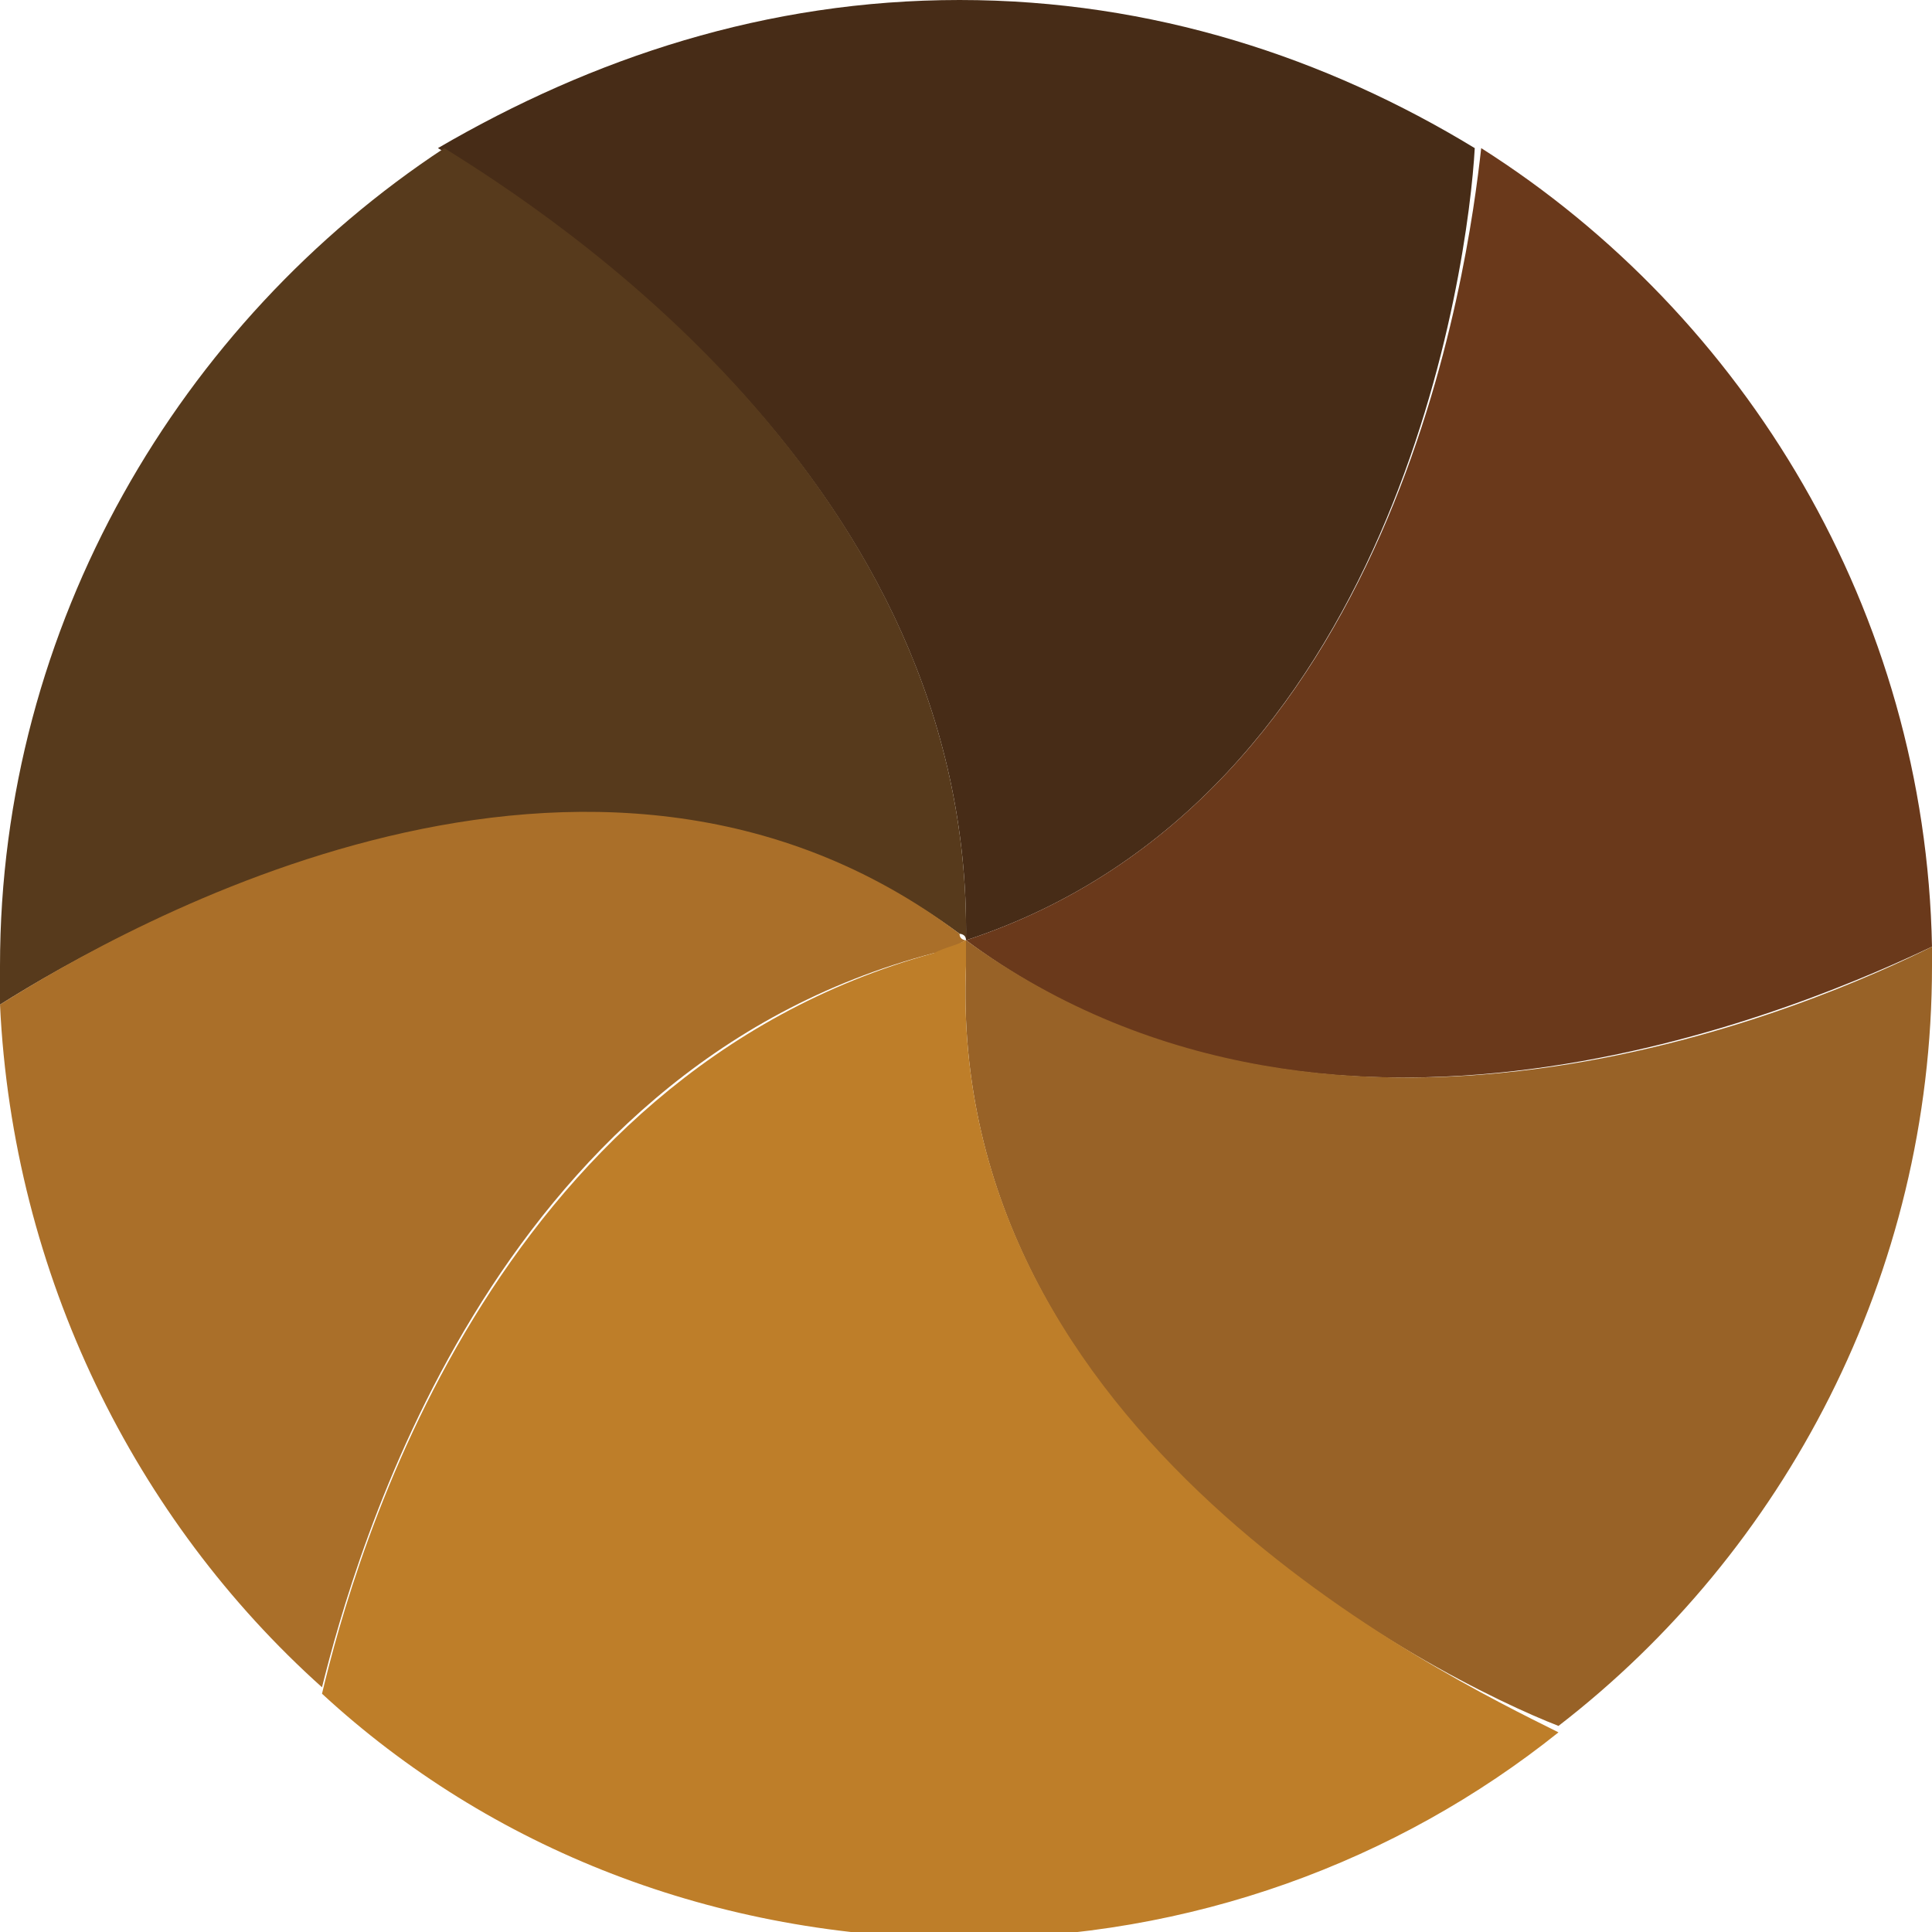
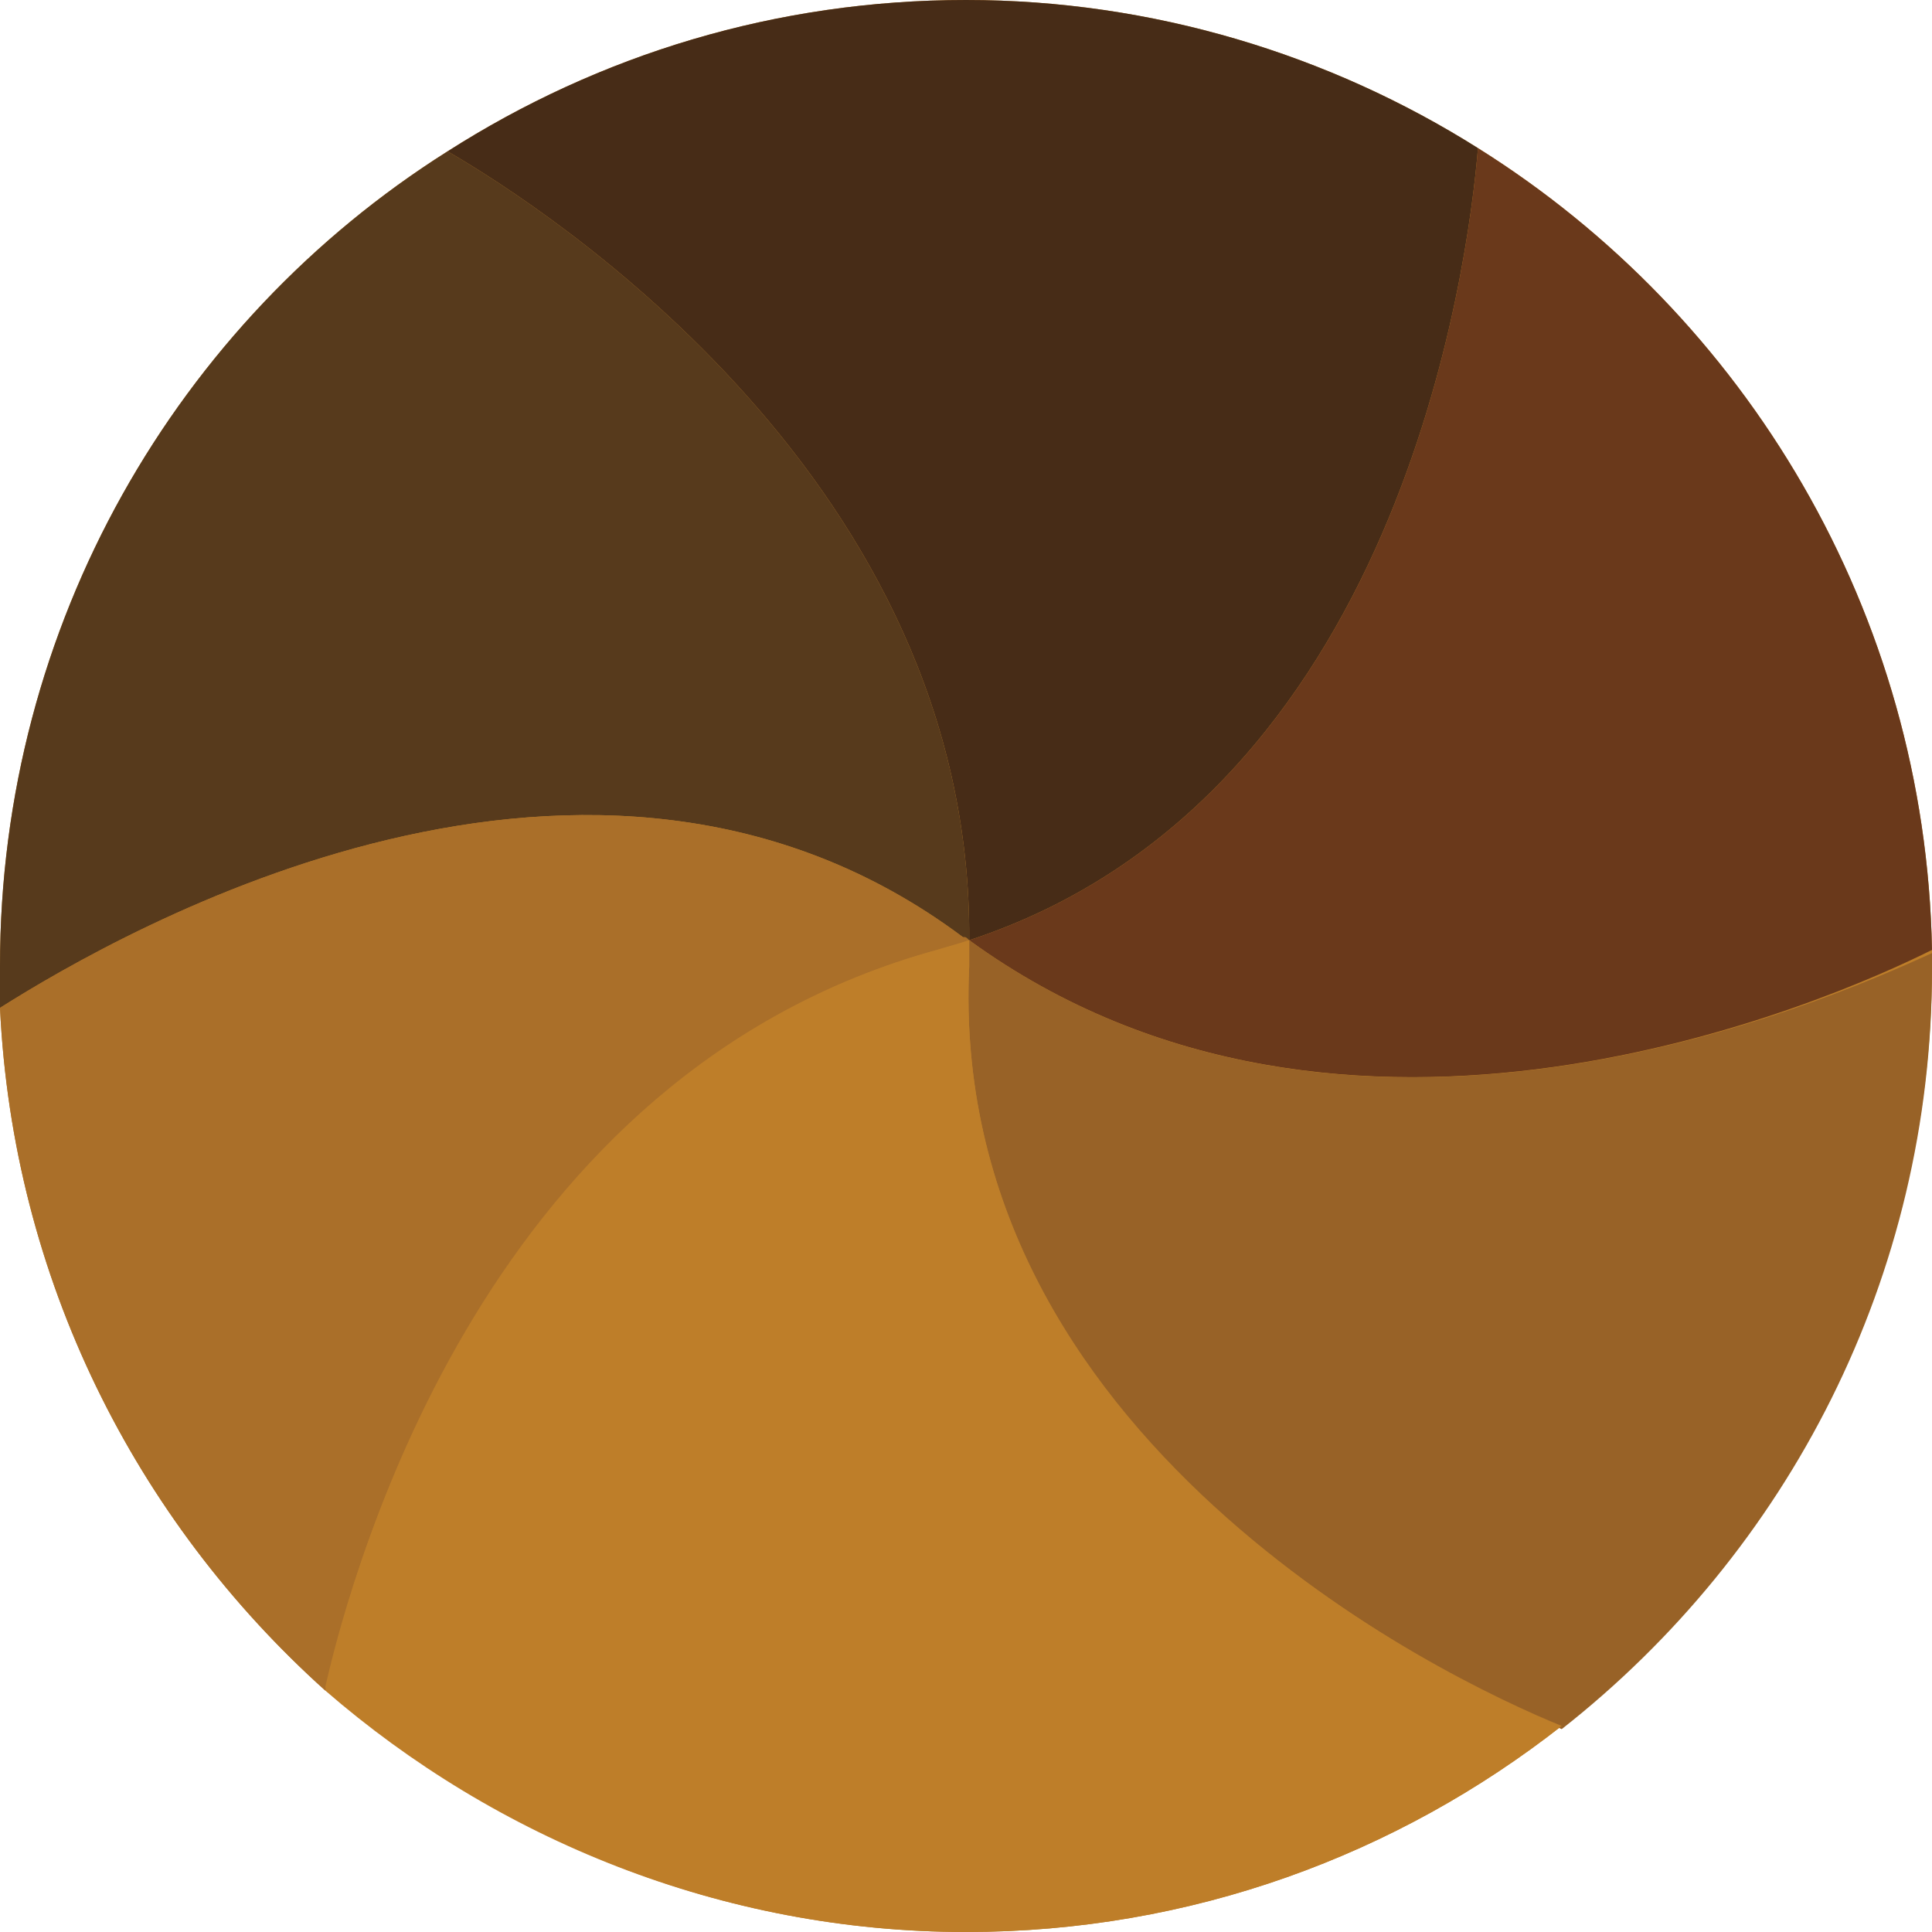
- <svg xmlns="http://www.w3.org/2000/svg" version="1.1" id="Capa_1" x="0px" y="0px" viewBox="0 0 30 30" style="enable-background:new 0 0 30 30;" xml:space="preserve">
+ <svg xmlns="http://www.w3.org/2000/svg" version="1.1" x="0px" y="0px" viewBox="0 0 60 60" style="enable-background:new 0 0 60 60;" xml:space="preserve">
  <style type="text/css">
- 	.st0{fill:#472C17;}
- 	.st1{fill:#573A1C;}
- 	.st2{fill:#6A391B;}
- 	.st3{fill:#AA6F29;}
- 	.st4{fill:#986227;}
- 	.st5{fill:#BE7E29;}
+ 	.st0{fill:#BE7E29;}
+ 	.st1{fill:#472C17;}
+ 	.st2{fill:#573A1C;}
+ 	.st3{fill:#6A391B;}
+ 	.st4{fill:#AA6F29;}
+ 	.st5{fill:#986227;}
</style>
-   <g>
-     <path class="st0" d="M15,14.6C15,14.6,15,14.6,15,14.6c6.7-2.2,7.8-10.5,7.9-12.3c-2.3-1.4-5-2.3-8-2.3c-3,0-5.7,0.9-8.1,2.3   C8.5,3.3,15.1,7.5,15,14.6z" />
-     <path class="st1" d="M14.9,14.5c0,0,0.1,0,0.1,0.1C15.1,7.5,8.5,3.3,6.9,2.3C2.8,5,0,9.7,0,15c0,0.2,0,0.4,0,0.6   C1.9,14.4,9.2,10.3,14.9,14.5z" />
-     <path class="st2" d="M15,14.6c5.8,4.3,13.3,0.9,15,0.1c-0.1-5.2-2.9-9.8-7-12.4C22.8,4.1,21.7,12.4,15,14.6z" />
-     <path class="st3" d="M14.5,14.8c0.2,0,0.3-0.1,0.5-0.2c0,0,0,0,0,0c0,0-0.1,0-0.1-0.1c-5.7-4.3-13-0.1-14.9,1.1   c0.2,4.2,2.1,8,5,10.6C5.5,24.2,7.6,16.6,14.5,14.8z" />
-     <path class="st4" d="M15,14.6C15,14.6,15,14.6,15,14.6c0,0.1,0,0.3,0,0.4c-0.3,7.3,7.4,11.1,9.2,11.8c3.5-2.7,5.8-7,5.8-11.8   c0-0.1,0-0.2,0-0.3C28.4,15.5,20.9,18.9,15,14.6z" />
-     <path class="st5" d="M15,15c0-0.1,0-0.3,0-0.4c-0.2,0.1-0.3,0.1-0.5,0.2c-6.9,1.9-9,9.4-9.5,11.5c2.6,2.4,6.1,3.8,10,3.8   c3.5,0,6.7-1.2,9.2-3.2C22.4,26,14.7,22.3,15,15z" />
+   <g id="Capa_2">
+     <path class="st0" d="M60,29.5C59.8,19,54.2,9.8,45.9,4.6C41.3,1.7,35.8,0,30,0c-5.9,0-11.4,1.7-16.1,4.7C5.5,10,0,19.4,0,30   c0,0.4,0,0.9,0,1.3c0.4,8.4,4.2,15.9,10.1,21.2C15.4,57.1,22.4,60,30,60c7,0,13.4-2.4,18.5-6.4c7-5.5,11.5-14,11.5-23.6   C60,29.8,60,29.6,60,29.5z M30.1,29.2C30.1,29.2,30.1,29.2,30.1,29.2C30.1,29.2,30.1,29.2,30.1,29.2C30.1,29.2,30.1,29.2,30.1,29.2   z" />
+   </g>
+   <g id="Capa_1">
+     <g>
+       <path class="st1" d="M30.1,29.2C30.1,29.2,30.1,29.2,30.1,29.2c13.4-4.4,15.5-21,15.8-24.6C41.3,1.7,35.8,0,30,0    c-5.9,0-11.4,1.7-16.1,4.7C17,6.5,30.2,15,30.1,29.2z" />
+       <path class="st2" d="M29.9,29.1c0.1,0.1,0.1,0.1,0.2,0.1C30.2,15,17,6.5,13.9,4.7C5.5,10,0,19.4,0,30c0,0.4,0,0.9,0,1.3    C3.8,28.9,18.4,20.5,29.9,29.1z" />
+       <path class="st3" d="M30.1,29.2c11.7,8.5,26.7,1.9,29.9,0.3C59.8,19,54.2,9.8,45.9,4.6C45.6,8.2,43.5,24.8,30.1,29.2z" />
+       <path class="st4" d="M29.1,29.5c0.3-0.1,0.7-0.2,1-0.3c0,0,0,0,0,0c-0.1-0.1-0.1-0.1-0.2-0.1C18.4,20.5,3.8,28.9,0,31.3    c0.4,8.4,4.2,15.9,10.1,21.2C11,48.4,15.2,33.3,29.1,29.5z" />
+       <path class="st5" d="M30.1,29.2C30.1,29.2,30.1,29.2,30.1,29.2c0,0.3,0,0.5,0,0.8c-0.7,14.7,14.8,22.1,18.4,23.7    c7-5.5,11.5-14,11.5-23.6c0-0.2,0-0.4,0-0.5C56.7,31.1,41.8,37.7,30.1,29.2z" />
+       <path class="st0" d="M30.1,30c0-0.3,0-0.5,0-0.8c-0.3,0.1-0.6,0.2-1,0.3c-13.8,3.8-18.1,18.9-19,22.9C15.4,57.1,22.4,60,30,60    c7,0,13.4-2.4,18.5-6.4C44.8,52.1,29.4,44.7,30.1,30z" />
+     </g>
  </g>
</svg>
